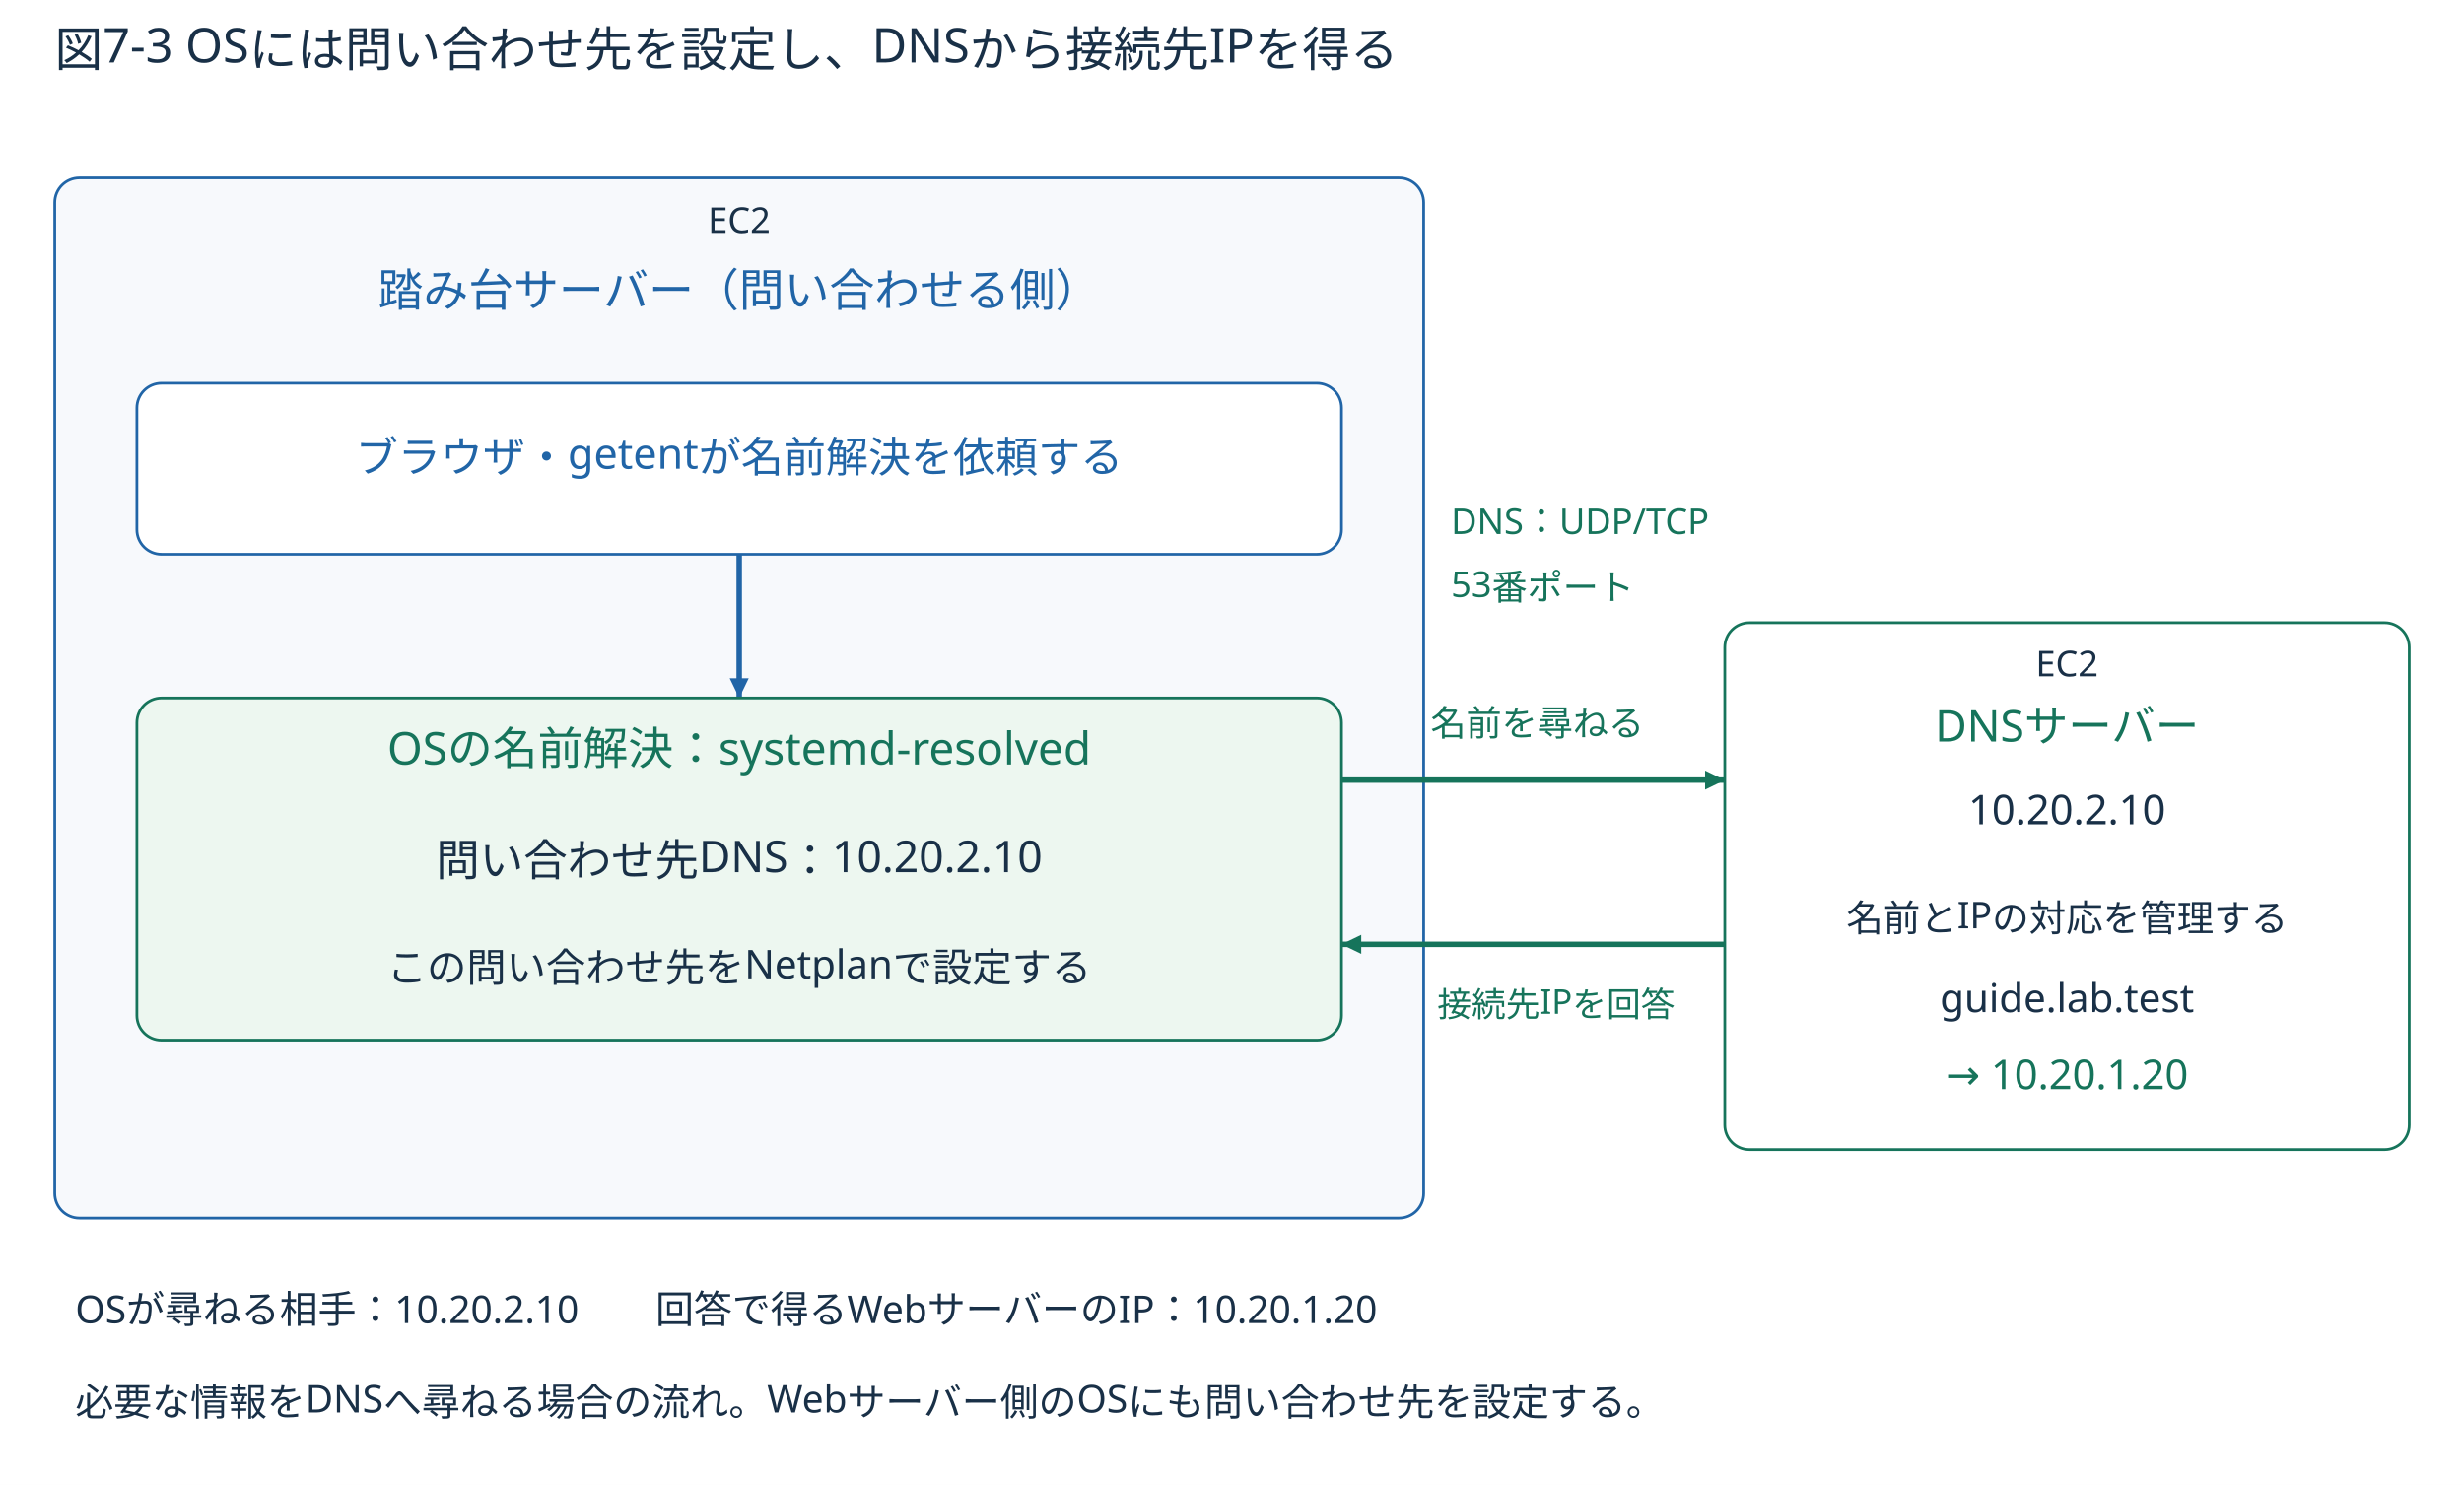
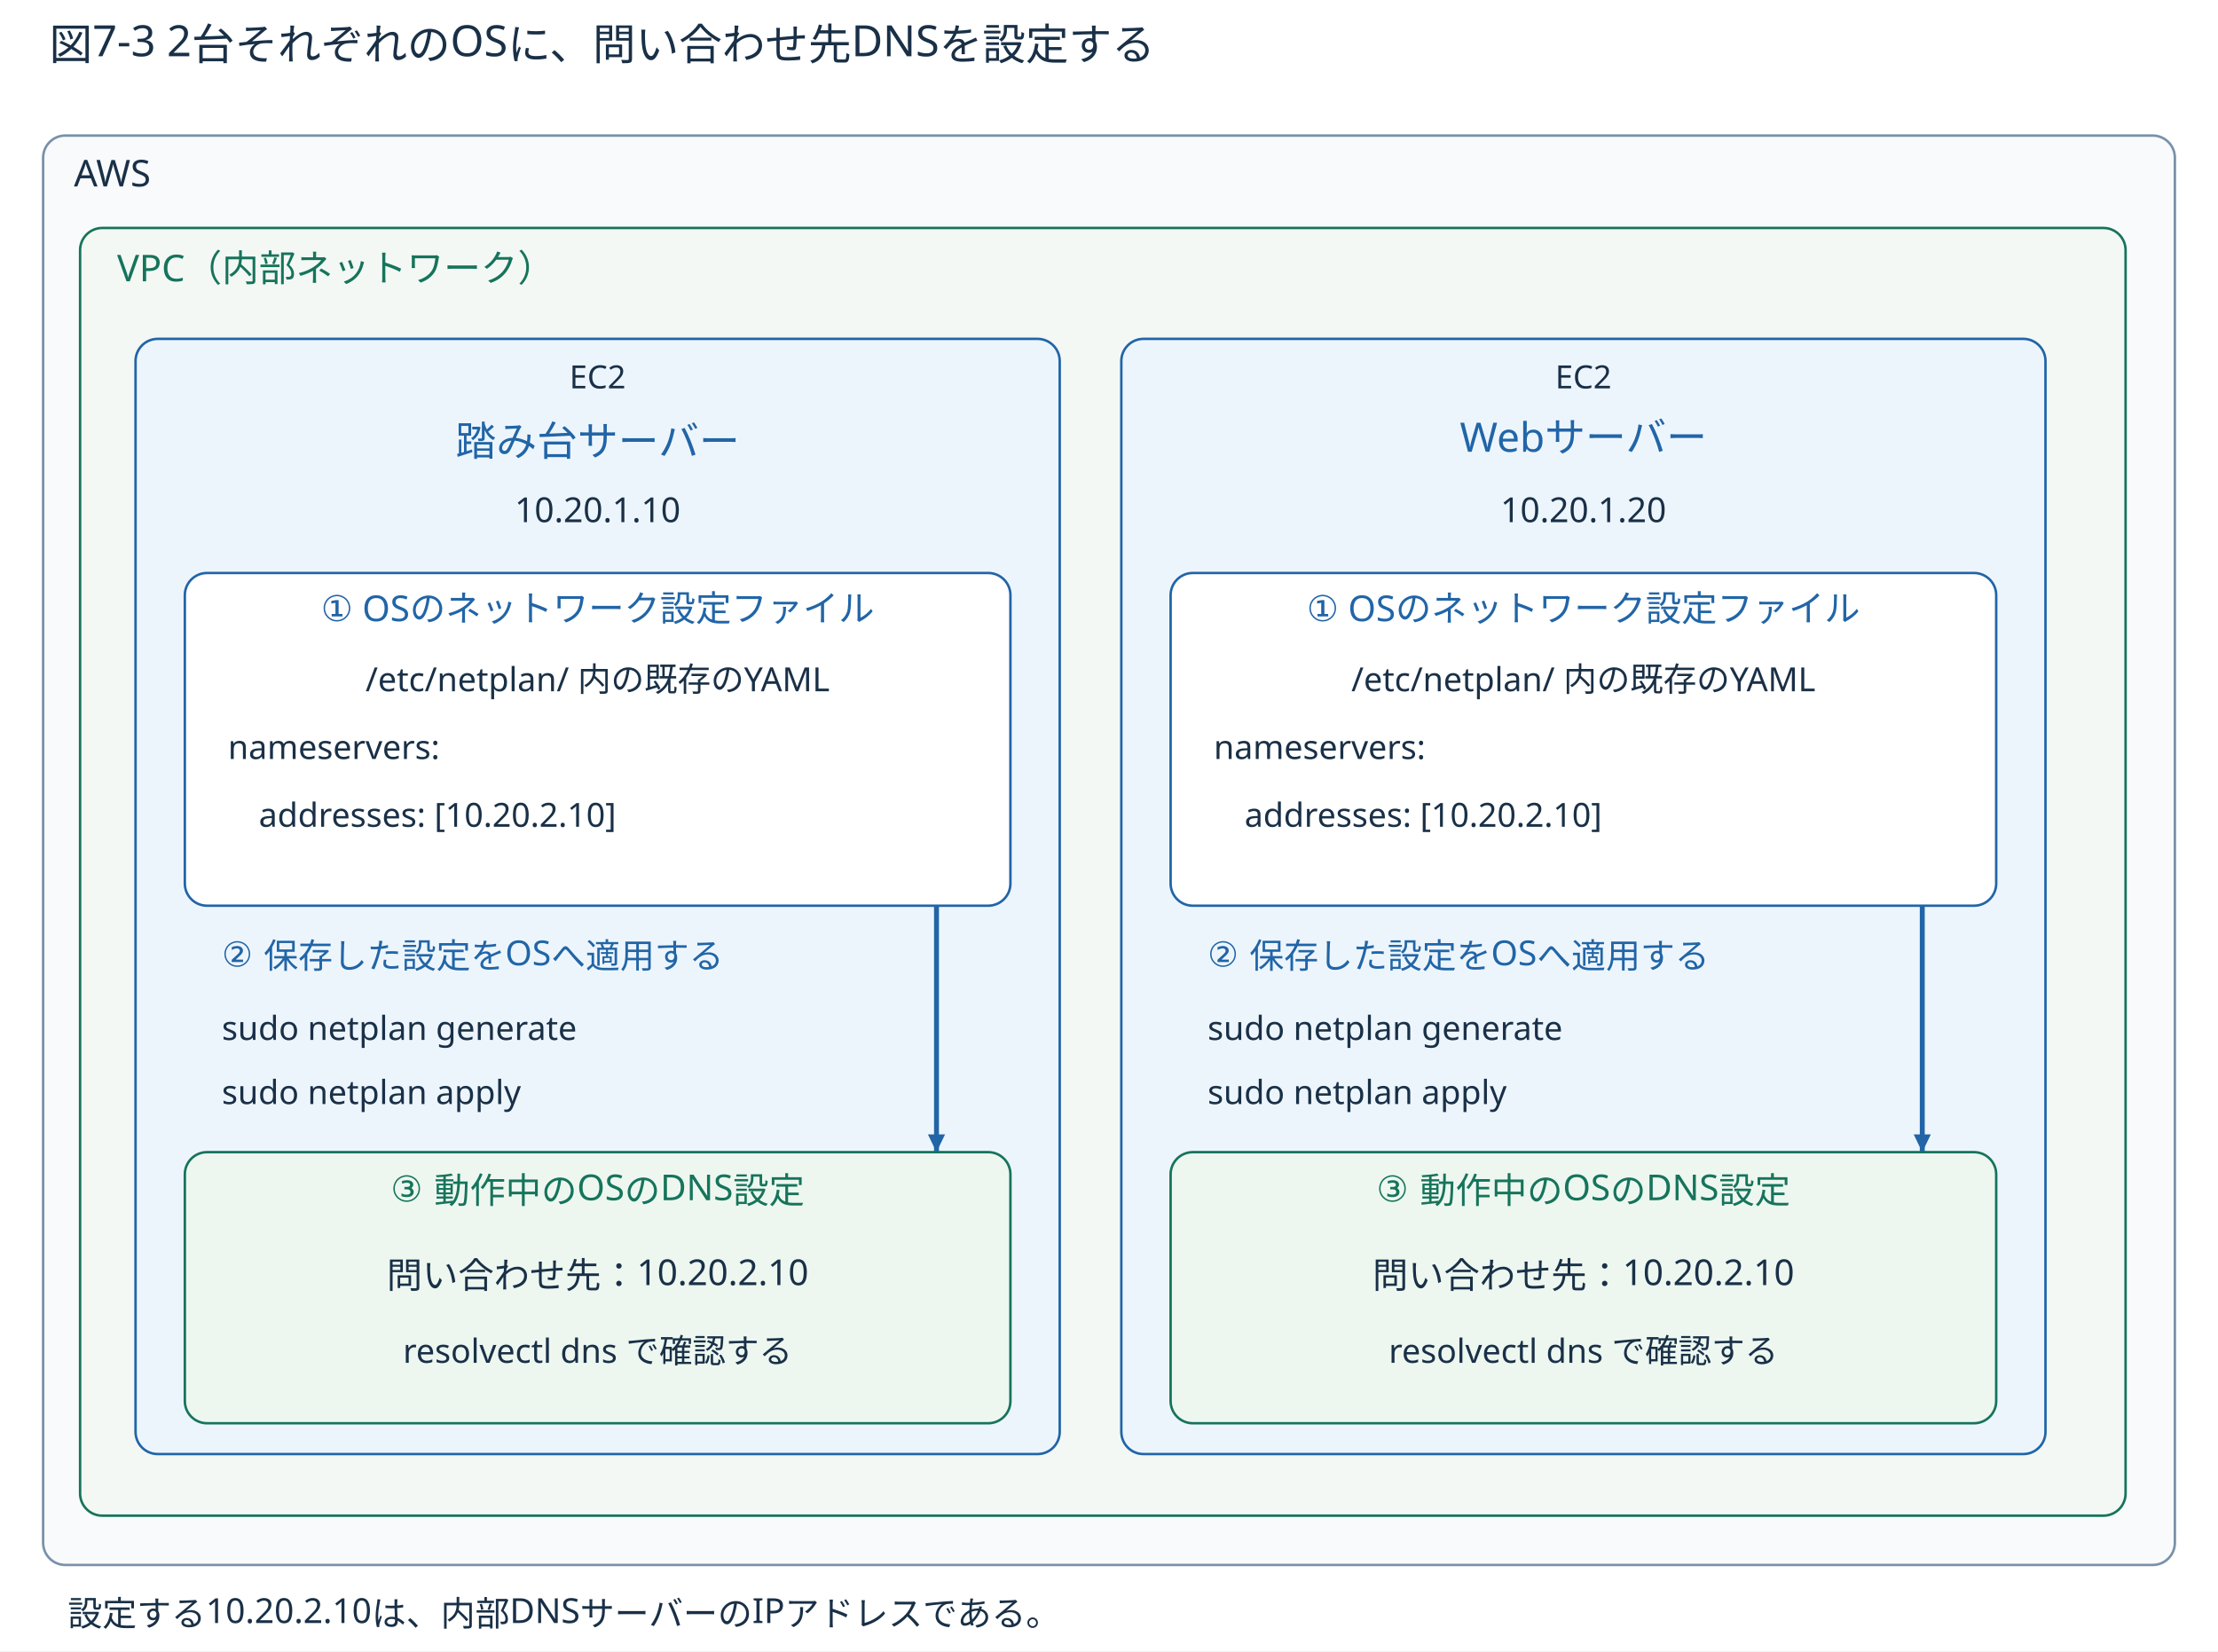
- <svg xmlns="http://www.w3.org/2000/svg" width="1800" height="1085" viewBox="0 0 1800 1085" role="img">
+ <svg xmlns="http://www.w3.org/2000/svg" width="1800" height="1340" viewBox="0 0 1800 1340" role="img">
  <rect width="100%" height="100%" fill="white" />
-   <text x="40" y="18" fill="#193047" font-family="Noto Sans JP, sans-serif" font-size="35" dominant-baseline="text-before-edge" text-anchor="start">図7-3  OSには問い合わせ先を設定し、DNSから接続先IPを得る</text>
-   <rect x="40" y="130" width="1000" height="760" rx="18" fill="#f7f9fc" stroke="#2165a7" stroke-width="2" />
-   <text x="540" y="150" fill="#193047" font-family="Noto Sans JP, sans-serif" font-size="26" dominant-baseline="text-before-edge" text-anchor="middle">EC2</text>
-   <text x="540" y="195" fill="#2165a7" font-family="Noto Sans JP, sans-serif" font-size="33" dominant-baseline="text-before-edge" text-anchor="middle">踏み台サーバー（問い合わせる側）</text>
-   <rect x="100" y="280" width="880" height="125" rx="18" fill="#ffffff" stroke="#2165a7" stroke-width="2" />
-   <text x="540" y="318" fill="#2165a7" font-family="Noto Sans JP, sans-serif" font-size="31" dominant-baseline="text-before-edge" text-anchor="middle">ブラウザ・getentが名前解決を依頼する</text>
-   <polyline points="540,405 540,510" fill="none" stroke="#2165a7" stroke-width="4" />
-   <polygon points="540,510 533.041,495.593 546.959,495.593" fill="#2165a7" />
-   <rect x="100" y="510" width="880" height="250" rx="18" fill="#edf7f0" stroke="#16745b" stroke-width="2" />
-   <text x="540" y="533" fill="#16745b" font-family="Noto Sans JP, sans-serif" font-size="33" dominant-baseline="text-before-edge" text-anchor="middle">OSの名前解決：systemd-resolved</text>
-   <text x="540" y="612" fill="#193047" font-family="Noto Sans JP, sans-serif" font-size="32" dominant-baseline="text-before-edge" text-anchor="middle">問い合わせ先DNS：10.20.2.10</text>
-   <text x="540" y="692" fill="#193047" font-family="Noto Sans JP, sans-serif" font-size="29" dominant-baseline="text-before-edge" text-anchor="middle">この問い合わせ先をNetplanで設定する</text>
-   <rect x="1260" y="455" width="500" height="385" rx="18" fill="#ffffff" stroke="#16745b" stroke-width="2" />
-   <text x="1510" y="474" fill="#193047" font-family="Noto Sans JP, sans-serif" font-size="26" dominant-baseline="text-before-edge" text-anchor="middle">EC2</text>
-   <text x="1510" y="517" fill="#16745b" font-family="Noto Sans JP, sans-serif" font-size="32" dominant-baseline="text-before-edge" text-anchor="middle">DNSサーバー</text>
-   <text x="1510" y="579" fill="#193047" font-family="Noto Sans JP, sans-serif" font-size="30" dominant-baseline="text-before-edge" text-anchor="middle">10.20.2.10</text>
-   <text x="1510" y="657" fill="#193047" font-family="Noto Sans JP, sans-serif" font-size="27" dominant-baseline="text-before-edge" text-anchor="middle">名前とIPの対応を管理する</text>
-   <text x="1510" y="717" fill="#193047" font-family="Noto Sans JP, sans-serif" font-size="29" dominant-baseline="text-before-edge" text-anchor="middle">guide.lab.test</text>
-   <text x="1510" y="775" fill="#16745b" font-family="Noto Sans JP, sans-serif" font-size="30" dominant-baseline="text-before-edge" text-anchor="middle">→ 10.20.1.20</text>
-   <text x="1060" y="370" fill="#16745b" font-family="Noto Sans JP, sans-serif" font-size="26" dominant-baseline="text-before-edge" text-anchor="start">DNS：UDP/TCP</text>
-   <text x="1060" y="416" fill="#16745b" font-family="Noto Sans JP, sans-serif" font-size="26" dominant-baseline="text-before-edge" text-anchor="start">53番ポート</text>
-   <polyline points="980,570 1260,570" fill="none" stroke="#16745b" stroke-width="4" />
-   <polygon points="1260,570 1245.593,576.959 1245.593,563.041" fill="#16745b" />
-   <text x="1045" y="515" fill="#16745b" font-family="Noto Sans JP, sans-serif" font-size="26" dominant-baseline="text-before-edge" text-anchor="start">名前を尋ねる</text>
-   <polyline points="1260,690 980,690" fill="none" stroke="#16745b" stroke-width="4" />
-   <polygon points="980,690 994.407,683.041 994.407,696.959" fill="#16745b" />
-   <text x="1050" y="721" fill="#16745b" font-family="Noto Sans JP, sans-serif" font-size="25" dominant-baseline="text-before-edge" text-anchor="start">接続先IPを回答</text>
-   <text x="55" y="945" fill="#193047" font-family="Noto Sans JP, sans-serif" font-size="28" dominant-baseline="text-before-edge" text-anchor="start">OSが尋ねる相手：10.20.2.10　　回答で得るWebサーバーのIP：10.20.1.20</text>
-   <text x="55" y="1010" fill="#193047" font-family="Noto Sans JP, sans-serif" font-size="28" dominant-baseline="text-before-edge" text-anchor="start">必要な情報をDNSへ尋ねる場合の流れ。Webサーバー側のOSにも問い合わせ先を設定する。</text>
+   <text x="40" y="18" fill="#193047" font-family="Noto Sans JP, sans-serif" font-size="35" dominant-baseline="text-before-edge" text-anchor="start">図7-3  2台それぞれのOSに、問い合わせ先DNSを設定する</text>
+   <rect x="35" y="110" width="1730" height="1160" rx="18" fill="#f8fafc" stroke="#7991aa" stroke-width="2" />
+   <text x="60" y="128" fill="#193047" font-family="Noto Sans JP, sans-serif" font-size="30" dominant-baseline="text-before-edge" text-anchor="start">AWS</text>
+   <rect x="65" y="185" width="1660" height="1045" rx="18" fill="#f3f8f5" stroke="#16745b" stroke-width="2" />
+   <text x="95" y="205" fill="#16745b" font-family="Noto Sans JP, sans-serif" font-size="30" dominant-baseline="text-before-edge" text-anchor="start">VPC（内部ネットワーク）</text>
+   <rect x="110" y="275" width="750" height="905" rx="18" fill="#edf5fc" stroke="#2165a7" stroke-width="2" />
+   <text x="485" y="295" fill="#193047" font-family="Noto Sans JP, sans-serif" font-size="26" dominant-baseline="text-before-edge" text-anchor="middle">EC2</text>
+   <text x="485" y="341" fill="#2165a7" font-family="Noto Sans JP, sans-serif" font-size="33" dominant-baseline="text-before-edge" text-anchor="middle">踏み台サーバー</text>
+   <text x="485" y="402" fill="#193047" font-family="Noto Sans JP, sans-serif" font-size="28" dominant-baseline="text-before-edge" text-anchor="middle">10.20.1.10</text>
+   <rect x="150" y="465" width="670" height="270" rx="18" fill="#ffffff" stroke="#2165a7" stroke-width="2" />
+   <text x="485" y="484" fill="#2165a7" font-family="Noto Sans JP, sans-serif" font-size="29" dominant-baseline="text-before-edge" text-anchor="middle">① OSのネットワーク設定ファイル</text>
+   <text x="485" y="540" fill="#193047" font-family="Noto Sans JP, sans-serif" font-size="27" dominant-baseline="text-before-edge" text-anchor="middle">/etc/netplan/ 内の既存のYAML</text>
+   <text x="185" y="595" fill="#193047" font-family="Noto Sans JP, sans-serif" font-size="27" dominant-baseline="text-before-edge" text-anchor="start">nameservers:</text>
+   <text x="210" y="650" fill="#193047" font-family="Noto Sans JP, sans-serif" font-size="27" dominant-baseline="text-before-edge" text-anchor="start">addresses: [10.20.2.10]</text>
+   <polyline points="760,735 760,935" fill="none" stroke="#2165a7" stroke-width="4" />
+   <polygon points="760,935 753.041,920.593 766.959,920.593" fill="#2165a7" />
+   <text x="180" y="765" fill="#2165a7" font-family="Noto Sans JP, sans-serif" font-size="28" dominant-baseline="text-before-edge" text-anchor="start">② 保存した設定をOSへ適用する</text>
+   <text x="180" y="823" fill="#193047" font-family="Noto Sans JP, sans-serif" font-size="27" dominant-baseline="text-before-edge" text-anchor="start">sudo netplan generate</text>
+   <text x="180" y="875" fill="#193047" font-family="Noto Sans JP, sans-serif" font-size="27" dominant-baseline="text-before-edge" text-anchor="start">sudo netplan apply</text>
+   <rect x="150" y="935" width="670" height="220" rx="18" fill="#edf7f0" stroke="#16745b" stroke-width="2" />
+   <text x="485" y="955" fill="#16745b" font-family="Noto Sans JP, sans-serif" font-size="29" dominant-baseline="text-before-edge" text-anchor="middle">③ 動作中のOSのDNS設定</text>
+   <text x="485" y="1020" fill="#193047" font-family="Noto Sans JP, sans-serif" font-size="29" dominant-baseline="text-before-edge" text-anchor="middle">問い合わせ先：10.20.2.10</text>
+   <text x="485" y="1085" fill="#193047" font-family="Noto Sans JP, sans-serif" font-size="27" dominant-baseline="text-before-edge" text-anchor="middle">resolvectl dns で確認する</text>
+   <rect x="910" y="275" width="750" height="905" rx="18" fill="#edf5fc" stroke="#2165a7" stroke-width="2" />
+   <text x="1285" y="295" fill="#193047" font-family="Noto Sans JP, sans-serif" font-size="26" dominant-baseline="text-before-edge" text-anchor="middle">EC2</text>
+   <text x="1285" y="341" fill="#2165a7" font-family="Noto Sans JP, sans-serif" font-size="33" dominant-baseline="text-before-edge" text-anchor="middle">Webサーバー</text>
+   <text x="1285" y="402" fill="#193047" font-family="Noto Sans JP, sans-serif" font-size="28" dominant-baseline="text-before-edge" text-anchor="middle">10.20.1.20</text>
+   <rect x="950" y="465" width="670" height="270" rx="18" fill="#ffffff" stroke="#2165a7" stroke-width="2" />
+   <text x="1285" y="484" fill="#2165a7" font-family="Noto Sans JP, sans-serif" font-size="29" dominant-baseline="text-before-edge" text-anchor="middle">① OSのネットワーク設定ファイル</text>
+   <text x="1285" y="540" fill="#193047" font-family="Noto Sans JP, sans-serif" font-size="27" dominant-baseline="text-before-edge" text-anchor="middle">/etc/netplan/ 内の既存のYAML</text>
+   <text x="985" y="595" fill="#193047" font-family="Noto Sans JP, sans-serif" font-size="27" dominant-baseline="text-before-edge" text-anchor="start">nameservers:</text>
+   <text x="1010" y="650" fill="#193047" font-family="Noto Sans JP, sans-serif" font-size="27" dominant-baseline="text-before-edge" text-anchor="start">addresses: [10.20.2.10]</text>
+   <polyline points="1560,735 1560,935" fill="none" stroke="#2165a7" stroke-width="4" />
+   <polygon points="1560,935 1553.041,920.593 1566.959,920.593" fill="#2165a7" />
+   <text x="980" y="765" fill="#2165a7" font-family="Noto Sans JP, sans-serif" font-size="28" dominant-baseline="text-before-edge" text-anchor="start">② 保存した設定をOSへ適用する</text>
+   <text x="980" y="823" fill="#193047" font-family="Noto Sans JP, sans-serif" font-size="27" dominant-baseline="text-before-edge" text-anchor="start">sudo netplan generate</text>
+   <text x="980" y="875" fill="#193047" font-family="Noto Sans JP, sans-serif" font-size="27" dominant-baseline="text-before-edge" text-anchor="start">sudo netplan apply</text>
+   <rect x="950" y="935" width="670" height="220" rx="18" fill="#edf7f0" stroke="#16745b" stroke-width="2" />
+   <text x="1285" y="955" fill="#16745b" font-family="Noto Sans JP, sans-serif" font-size="29" dominant-baseline="text-before-edge" text-anchor="middle">③ 動作中のOSのDNS設定</text>
+   <text x="1285" y="1020" fill="#193047" font-family="Noto Sans JP, sans-serif" font-size="29" dominant-baseline="text-before-edge" text-anchor="middle">問い合わせ先：10.20.2.10</text>
+   <text x="1285" y="1085" fill="#193047" font-family="Noto Sans JP, sans-serif" font-size="27" dominant-baseline="text-before-edge" text-anchor="middle">resolvectl dns で確認する</text>
+   <text x="55" y="1295" fill="#193047" font-family="Noto Sans JP, sans-serif" font-size="28" dominant-baseline="text-before-edge" text-anchor="start">設定する10.20.2.10は、内部DNSサーバーのIPアドレスである。</text>
</svg>
